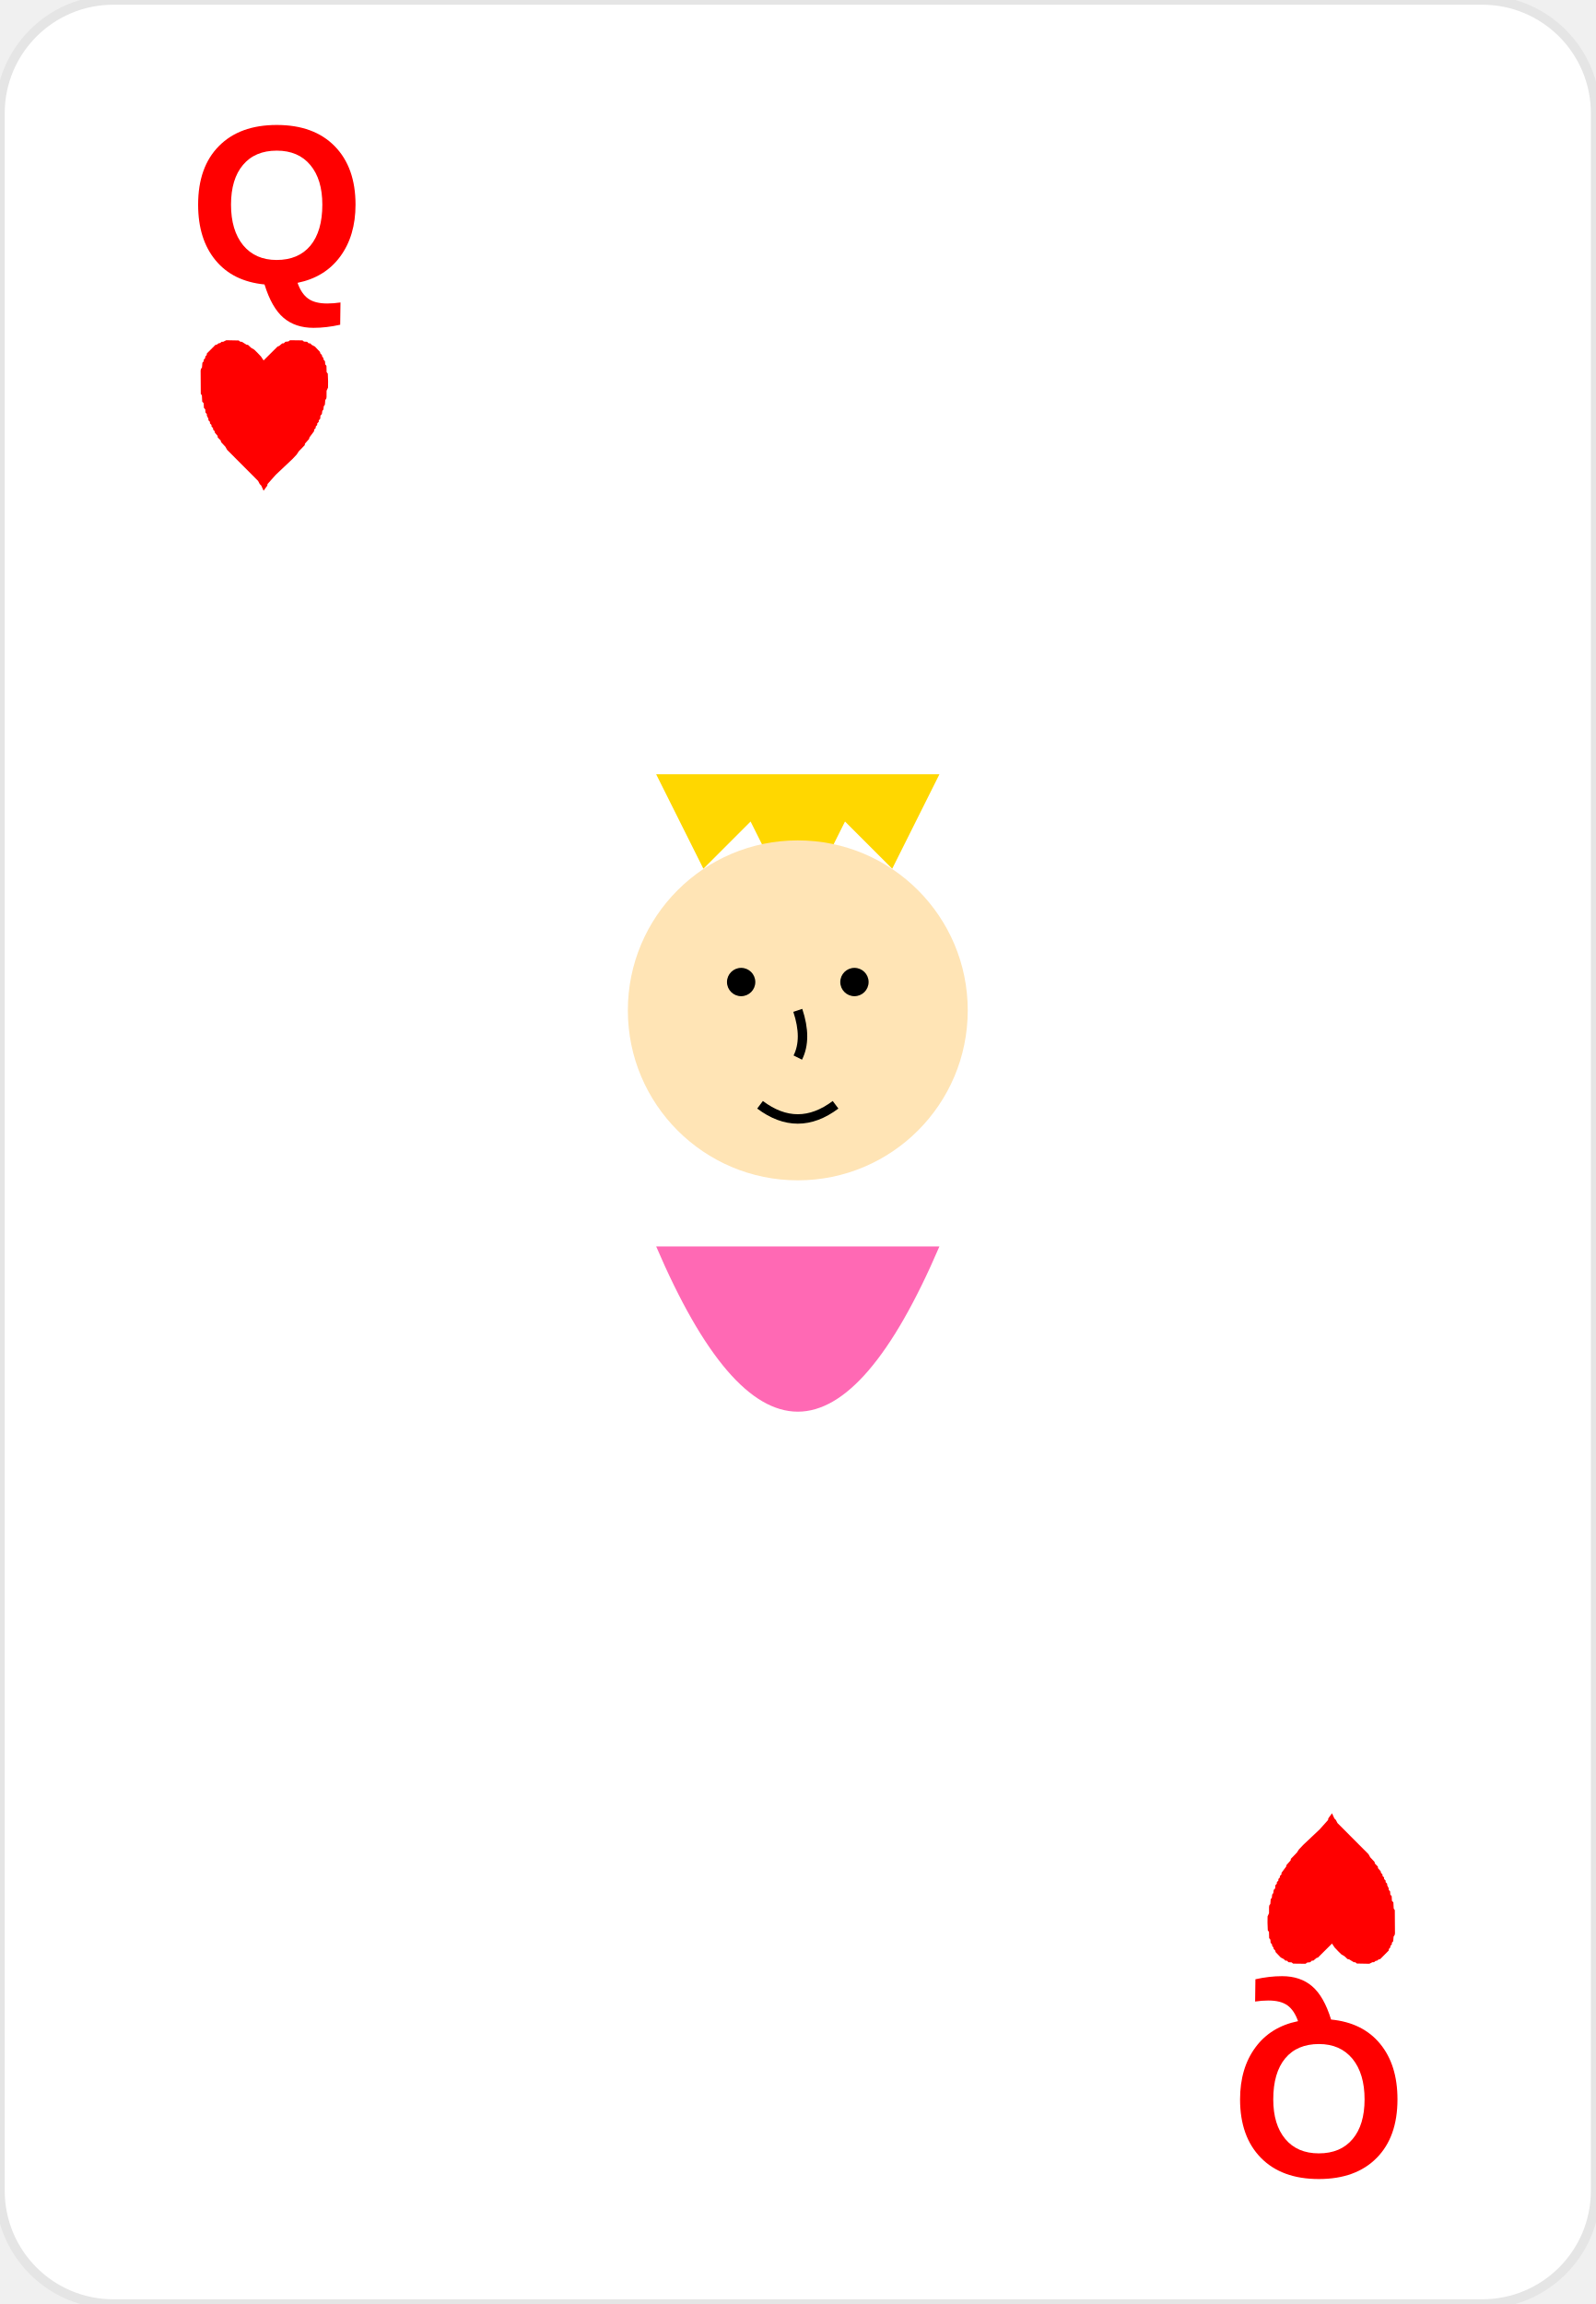
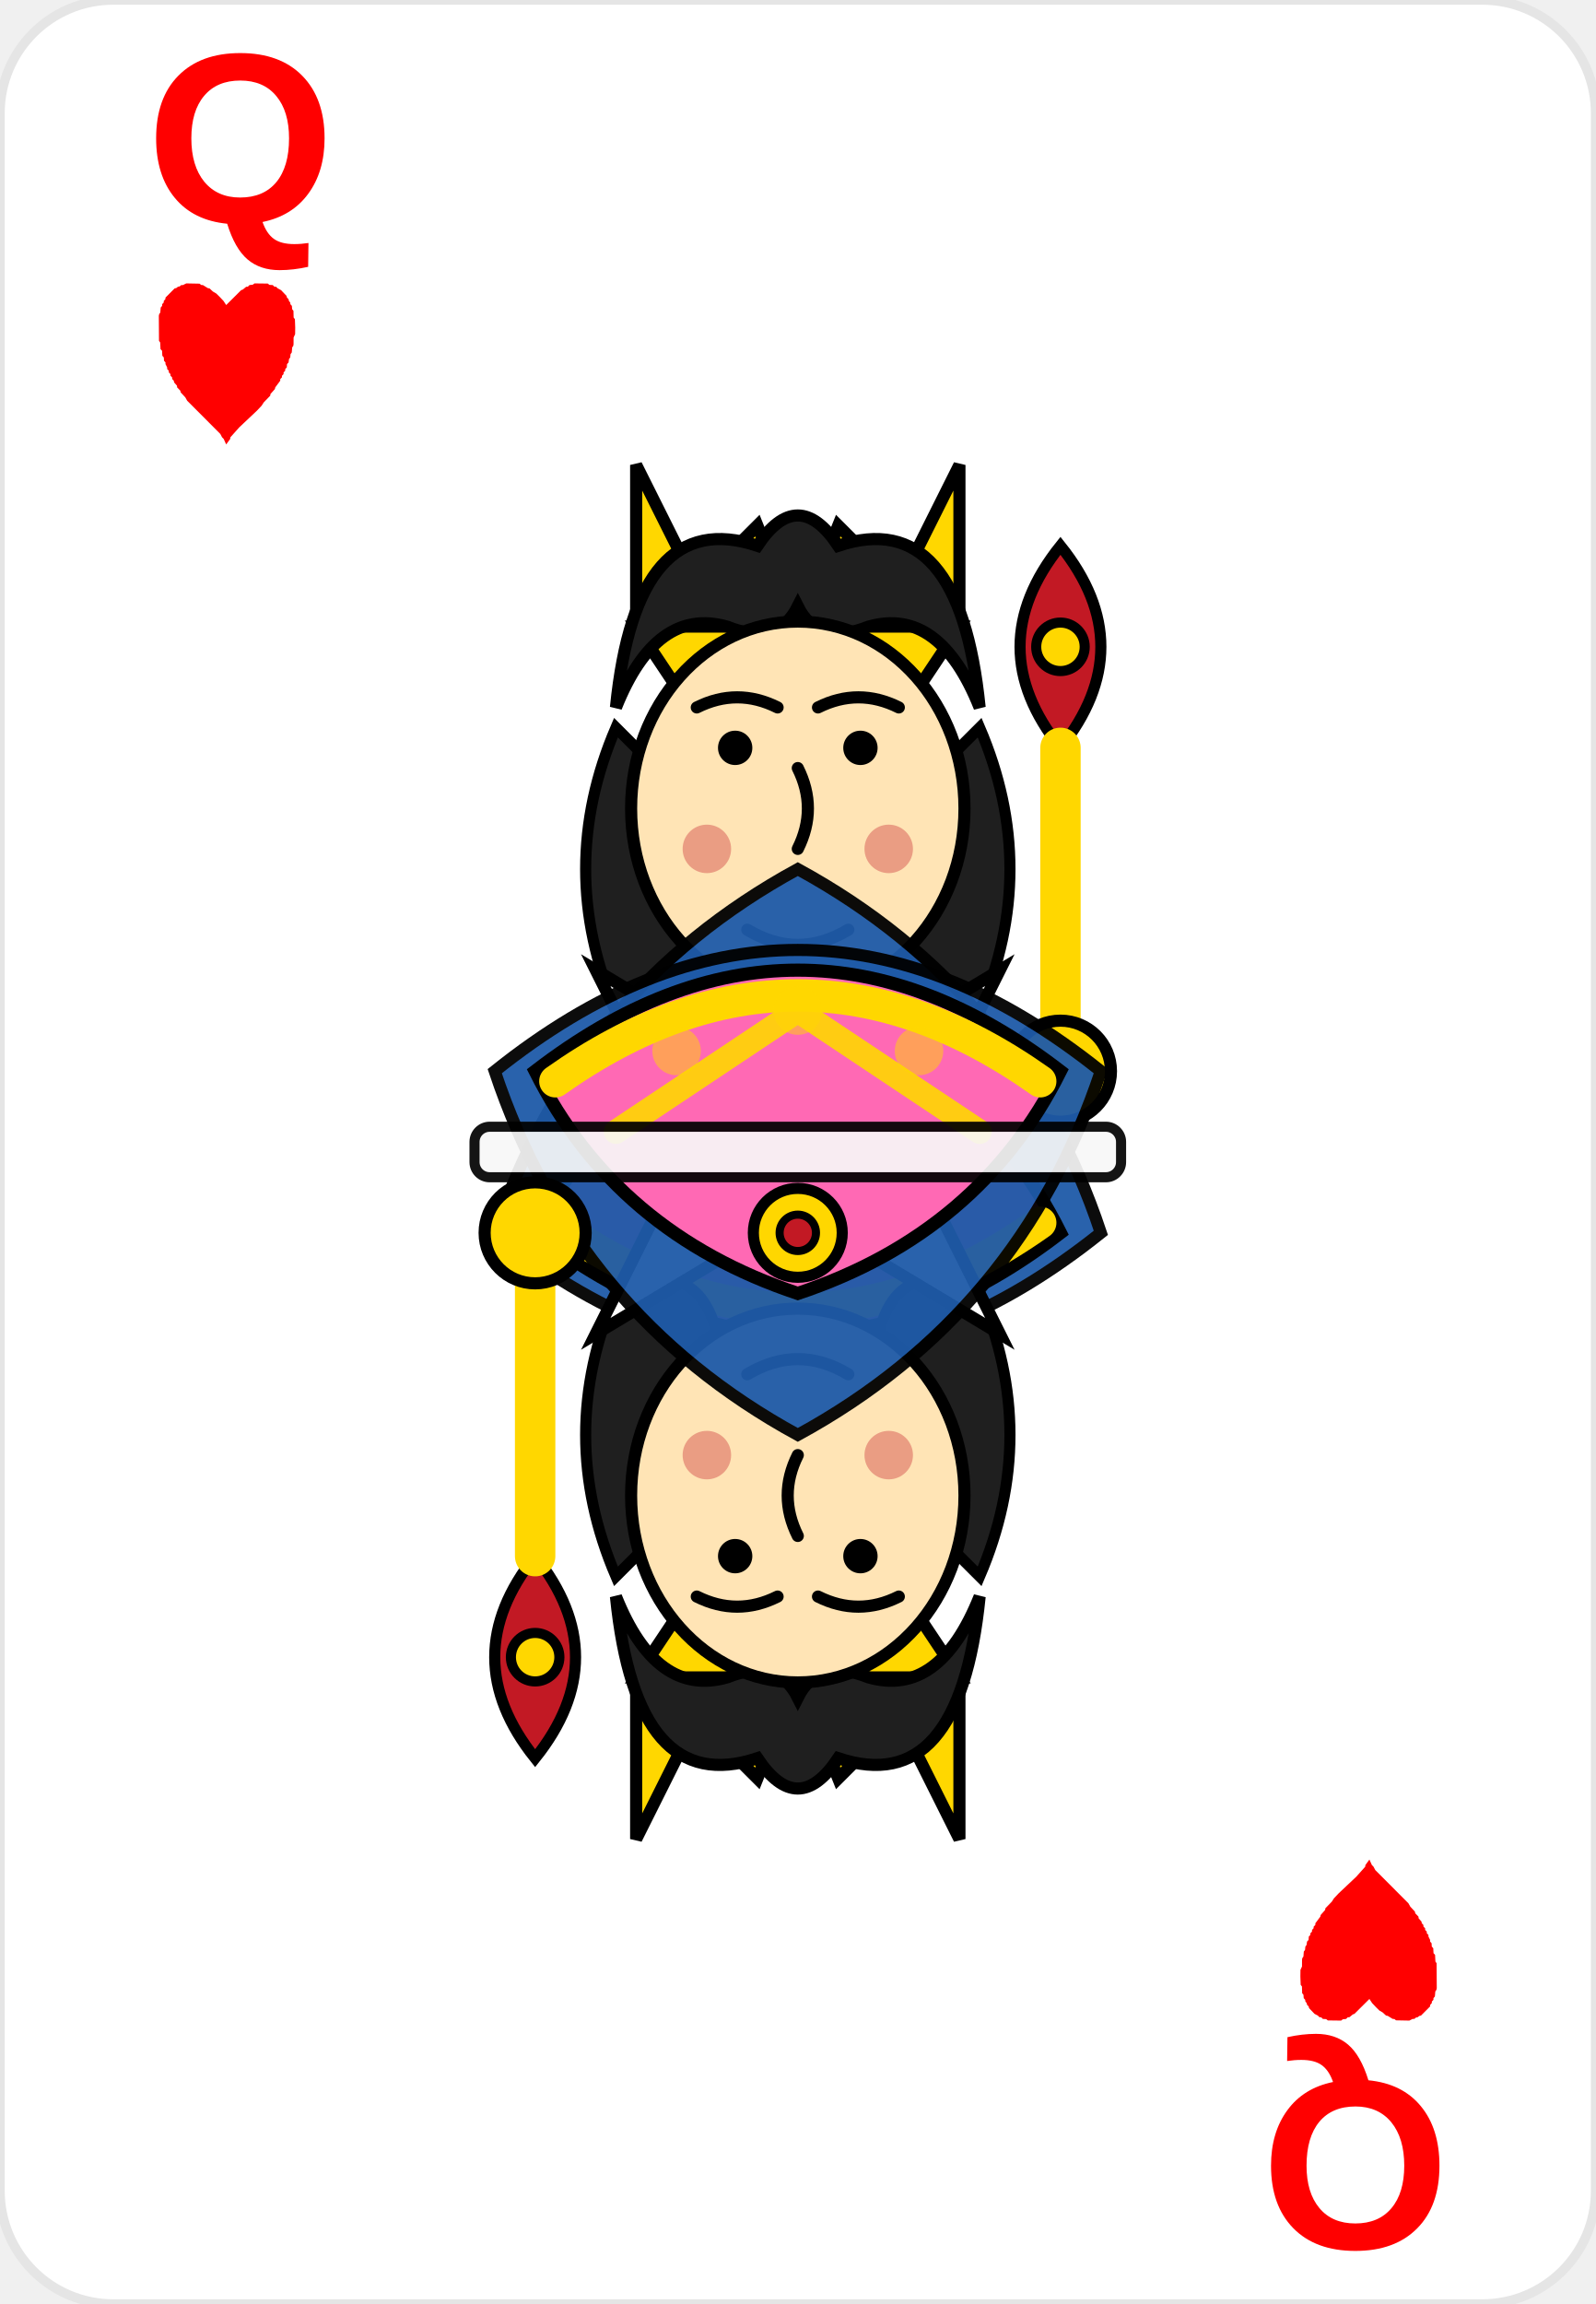
<svg xmlns="http://www.w3.org/2000/svg" width="169" height="244" viewBox="0 0 169 244" fill="none">
  <rect width="169" height="244" rx="12" fill="white" stroke="#E5E5E5" />
-   <g transform="translate(20, 30)">
-     <text font-family="Arial" font-size="24" font-weight="bold" fill="#FF0000">Q</text>
-     <g transform="translate(8, 14) scale(0.8)">
-       <path d="M-0.103,9.961 L-0.411,9.283 L-0.613,9.077 L-0.828,8.665 L-4.932,4.549 L-5.162,4.137 L-5.735,3.52 L-5.776,3.314 L-6.174,2.902 L-6.191,2.697 L-6.548,2.285 L-6.586,2.079 L-6.783,1.873 L-6.792,1.668 L-6.997,1.462 L-7,1.256 L-7.203,1.05 L-7.204,0.844 L-7.404,0.638 L-7.409,0.433 L-7.615,0.021 L-7.615,-0.185 L-7.797,-0.391 L-7.821,-0.802 L-8.004,-1.008 L-8.036,-1.625 L-8.228,-1.831 L-8.27,-2.655 L-8.417,-2.86 L-8.438,-5.948 L-8.396,-6.153 L-8.257,-6.359 L-8.205,-6.977 L-8.028,-7.182 L-8.026,-7.388 L-7.836,-7.594 L-7.821,-7.8 L-7.631,-8.006 L-7.609,-8.212 L-6.483,-9.341 L-6.277,-9.386 L-6.071,-9.549 L-5.865,-9.585 L-5.66,-9.755 L-5.454,-9.755 L-5.042,-9.961 L-3.396,-9.929 L-3.19,-9.763 L-2.984,-9.755 L-2.367,-9.374 L-2.161,-9.341 L-1.749,-8.958 L-1.338,-8.716 L-0.926,-8.312 L-0.442,-7.8 L-0.103,-7.285 L1.75,-9.129 L1.955,-9.199 L2.367,-9.543 L2.573,-9.551 L2.779,-9.755 L3.19,-9.802 L3.396,-9.961 L5.043,-9.941 L5.248,-9.777 L5.66,-9.754 L5.866,-9.551 L6.072,-9.546 L6.278,-9.343 L6.689,-9.126 L7.363,-8.417 L7.413,-8.212 L7.615,-8.006 L7.656,-7.8 L7.821,-7.594 L7.843,-7.388 L8.026,-7.182 L8.058,-6.771 L8.221,-6.565 L8.243,-5.742 L8.4,-5.536 L8.438,-4.507 L8.428,-3.684 L8.238,-3.272 L8.233,-2.449 L8.204,-2.243 L8.062,-2.037 L8.014,-1.42 L7.862,-1.214 L7.821,-0.802 L7.67,-0.596 L7.615,-0.185 L7.425,0.021 L7.396,0.433 L7.204,0.638 L7.199,0.844 L6.999,1.05 L6.998,1.256 L6.805,1.462 L6.792,1.668 L6.588,1.873 L6.584,2.079 L5.97,2.902 L5.923,3.108 L5.376,3.726 L5.345,3.932 L4.548,4.755 L4.284,5.166 L3.701,5.784 L1.52,7.842 L0.418,9.077 L0.391,9.283 Z" fill="red" />
+   <g transform="translate(84.5 122) scale(1.07) translate(-84.5 -122)">
+     <g transform="translate(20, 30)">
+       <text font-family="Arial" font-size="24" font-weight="bold" fill="#FF0000">Q</text>
+       <g transform="translate(8, 14) scale(0.8)">
+         <path d="M-0.103,9.961 L-0.411,9.283 L-0.613,9.077 L-0.828,8.665 L-4.932,4.549 L-5.162,4.137 L-5.735,3.52 L-5.776,3.314 L-6.174,2.902 L-6.191,2.697 L-6.548,2.285 L-6.586,2.079 L-6.783,1.873 L-6.792,1.668 L-6.997,1.462 L-7,1.256 L-7.203,1.05 L-7.204,0.844 L-7.404,0.638 L-7.409,0.433 L-7.615,0.021 L-7.615,-0.185 L-7.797,-0.391 L-7.821,-0.802 L-8.004,-1.008 L-8.036,-1.625 L-8.228,-1.831 L-8.27,-2.655 L-8.417,-2.86 L-8.438,-5.948 L-8.396,-6.153 L-8.257,-6.359 L-8.205,-6.977 L-8.028,-7.182 L-8.026,-7.388 L-7.836,-7.594 L-7.821,-7.8 L-7.631,-8.006 L-7.609,-8.212 L-6.483,-9.341 L-6.277,-9.386 L-6.071,-9.549 L-5.865,-9.585 L-5.66,-9.755 L-5.454,-9.755 L-5.042,-9.961 L-3.396,-9.929 L-3.19,-9.763 L-2.984,-9.755 L-2.367,-9.374 L-2.161,-9.341 L-1.749,-8.958 L-1.338,-8.716 L-0.926,-8.312 L-0.442,-7.8 L-0.103,-7.285 L1.75,-9.129 L1.955,-9.199 L2.367,-9.543 L2.573,-9.551 L2.779,-9.755 L3.19,-9.802 L3.396,-9.961 L5.043,-9.941 L5.248,-9.777 L5.66,-9.754 L5.866,-9.551 L6.072,-9.546 L6.278,-9.343 L6.689,-9.126 L7.363,-8.417 L7.413,-8.212 L7.615,-8.006 L7.656,-7.8 L7.821,-7.594 L7.843,-7.388 L8.026,-7.182 L8.058,-6.771 L8.221,-6.565 L8.243,-5.742 L8.4,-5.536 L8.438,-4.507 L8.428,-3.684 L8.238,-3.272 L8.233,-2.449 L8.204,-2.243 L8.062,-2.037 L8.014,-1.42 L7.862,-1.214 L7.821,-0.802 L7.67,-0.596 L7.615,-0.185 L7.425,0.021 L7.396,0.433 L7.204,0.638 L7.199,0.844 L6.999,1.05 L6.998,1.256 L6.805,1.462 L6.792,1.668 L6.588,1.873 L6.584,2.079 L5.97,2.902 L5.923,3.108 L5.376,3.726 L5.345,3.932 L4.548,4.755 L4.284,5.166 L3.701,5.784 L1.52,7.842 L0.418,9.077 L0.391,9.283 Z" fill="red" />
+       </g>
+     </g>
+     <g transform="translate(149, 214) rotate(180)">
+       <text font-family="Arial" font-size="24" font-weight="bold" fill="#FF0000">Q</text>
+       <g transform="translate(8, 14) scale(0.8)">
+         <path d="M-0.103,9.961 L-0.411,9.283 L-0.613,9.077 L-0.828,8.665 L-4.932,4.549 L-5.162,4.137 L-5.735,3.52 L-5.776,3.314 L-6.174,2.902 L-6.191,2.697 L-6.548,2.285 L-6.586,2.079 L-6.783,1.873 L-6.792,1.668 L-6.997,1.462 L-7,1.256 L-7.203,1.05 L-7.204,0.844 L-7.404,0.638 L-7.409,0.433 L-7.615,0.021 L-7.615,-0.185 L-7.797,-0.391 L-7.821,-0.802 L-8.004,-1.008 L-8.036,-1.625 L-8.228,-1.831 L-8.27,-2.655 L-8.417,-2.86 L-8.438,-5.948 L-8.396,-6.153 L-8.257,-6.359 L-8.205,-6.977 L-8.028,-7.182 L-8.026,-7.388 L-7.836,-7.594 L-7.821,-7.8 L-7.631,-8.006 L-7.609,-8.212 L-6.483,-9.341 L-6.277,-9.386 L-6.071,-9.549 L-5.865,-9.585 L-5.66,-9.755 L-5.454,-9.755 L-5.042,-9.961 L-3.396,-9.929 L-3.19,-9.763 L-2.984,-9.755 L-2.367,-9.374 L-2.161,-9.341 L-1.749,-8.958 L-1.338,-8.716 L-0.926,-8.312 L-0.442,-7.8 L-0.103,-7.285 L1.75,-9.129 L1.955,-9.199 L2.367,-9.543 L2.573,-9.551 L2.779,-9.755 L3.19,-9.802 L3.396,-9.961 L5.043,-9.941 L5.248,-9.777 L5.66,-9.754 L5.866,-9.551 L6.072,-9.546 L6.278,-9.343 L6.689,-9.126 L7.363,-8.417 L7.413,-8.212 L7.615,-8.006 L7.656,-7.8 L7.821,-7.594 L7.843,-7.388 L8.026,-7.182 L8.058,-6.771 L8.221,-6.565 L8.243,-5.742 L8.4,-5.536 L8.438,-4.507 L8.428,-3.684 L8.238,-3.272 L8.233,-2.449 L8.204,-2.243 L8.062,-2.037 L8.014,-1.42 L7.862,-1.214 L7.821,-0.802 L7.67,-0.596 L7.615,-0.185 L7.425,0.021 L7.396,0.433 L7.204,0.638 L7.199,0.844 L6.999,1.05 L6.998,1.256 L6.805,1.462 L6.792,1.668 L6.588,1.873 L6.584,2.079 L5.97,2.902 L5.923,3.108 L5.376,3.726 L5.345,3.932 L4.548,4.755 L4.284,5.166 L3.701,5.784 L1.52,7.842 L0.418,9.077 L0.391,9.283 Z" fill="red" />
+       </g>
+     </g>
+     <g transform="translate(84.5, 122)">
+       <g>
+         <g>
+           <g>
+             <path d="M-16 -68 L-10 -56 L-4 -62 L0 -52 L4 -62 L10 -56 L16 -68 L16 -50 L-16 -50 Z" fill="#FFD700" stroke="#000000" stroke-width="1.2" />
+             <path d="M-16 -52 L16 -52 L12 -46 L0 -44 L-12 -46 Z" fill="#FFD700" stroke="#000000" stroke-width="1.2" />
+             <circle cx="0" cy="-56" r="3.2" fill="#C21924" stroke="#000000" stroke-width="1" />
+             <circle cx="-9" cy="-56" r="2.1" fill="#1E5AA8" stroke="#000000" stroke-width="0.9" />
+             <circle cx="9" cy="-56" r="2.1" fill="#1E5AA8" stroke="#000000" stroke-width="0.9" />
+           </g>
+           <g>
+             <path d="M-18 -44 Q-16 -64 -4 -60 Q0 -66 4 -60 Q16 -64 18 -44                    Q14 -54 7 -52 Q2 -50 0 -54 Q-2 -50 -7 -52 Q-14 -54 -18 -44 Z" fill="#1F1F1F" stroke="#000000" stroke-width="1.2" />
+             <path d="M-18 -42 Q-24 -28 -18 -14 Q-10 -10 -8 -18 Q-12 -26 -10 -34 Z" fill="#1F1F1F" stroke="#000000" stroke-width="1.1" />
+             <path d="M18 -42 Q24 -28 18 -14 Q10 -10 8 -18 Q12 -26 10 -34 Z" fill="#1F1F1F" stroke="#000000" stroke-width="1.1" />
+           </g>
+           <ellipse cx="0" cy="-34" rx="16.5" ry="18.5" fill="#FFE4B5" stroke="#000000" stroke-width="1.2" />
+           <circle cx="-9" cy="-30" r="2.4" fill="#C21924" opacity="0.35" />
+           <circle cx="9" cy="-30" r="2.4" fill="#C21924" opacity="0.35" />
+           <circle cx="-6.2" cy="-40" r="1.7" fill="#000000" />
+           <circle cx="6.2" cy="-40" r="1.7" fill="#000000" />
+           <path d="M-10 -44 Q-6 -46 -2 -44" stroke="#000000" stroke-width="1.2" fill="none" stroke-linecap="round" />
+           <path d="M2 -44 Q6 -46 10 -44" stroke="#000000" stroke-width="1.2" fill="none" stroke-linecap="round" />
+           <path d="M0 -38 Q2 -34 0 -30" stroke="#000000" stroke-width="1.2" fill="none" stroke-linecap="round" />
+           <path d="M-5 -22 Q0 -19 5 -22" stroke="#000000" stroke-width="1.2" fill="none" stroke-linecap="round" />
+           <path d="M-20 -18 L0 -6 L20 -18 L12 -2 L0 3 L-12 -2 Z" fill="#FFFFFF" stroke="#000000" stroke-width="1.2" />
+           <path d="M-30 8 Q0 32 30 8 Q22 -16 0 -28 Q-22 -16 -30 8 Z" fill="#1E5AA8" stroke="#000000" stroke-width="1.2" opacity="0.95" />
+           <path d="M-26 8 Q0 28 26 8 Q18 -8 0 -14 Q-18 -8 -26 8 Z" fill="#FF69B4" stroke="#000000" stroke-width="1.3" />
+           <path d="M-24 7 Q0 24 24 7" stroke="#FFD700" stroke-width="3.2" stroke-linecap="round" />
+           <path d="M-18 2 L0 14 L18 2" stroke="#FFD700" stroke-width="2.4" stroke-linecap="round" opacity="0.9" />
+           <circle cx="0" cy="-8" r="4.4" fill="#FFD700" stroke="#000000" stroke-width="1.1" />
+           <circle cx="0" cy="-8" r="1.8" fill="#C21924" stroke="#000000" stroke-width="0.8" />
+           <g opacity="0.9">
+             <circle cx="-12" cy="10" r="2.4" fill="#FFD700" opacity="0.55" />
+             <circle cx="0" cy="14" r="2.4" fill="#FFD700" opacity="0.55" />
+             <circle cx="12" cy="10" r="2.4" fill="#FFD700" opacity="0.55" />
+           </g>
+           <g>
+             <path d="M26 -60 Q34 -50 26 -40 Q18 -50 26 -60 Z" fill="#C21924" stroke="#000000" stroke-width="1.1" />
+             <circle cx="26" cy="-50" r="2.4" fill="#FFD700" stroke="#000000" stroke-width="1" />
+             <path d="M26 -40 L26 -8" stroke="#FFD700" stroke-width="4" stroke-linecap="round" />
+             <circle cx="26" cy="-8" r="5" fill="#FFD700" stroke="#000000" stroke-width="1.2" />
+           </g>
+         </g>
+         <g transform="rotate(180)">
+           <g>
+             <path d="M-16 -68 L-10 -56 L-4 -62 L0 -52 L4 -62 L10 -56 L16 -68 L16 -50 L-16 -50 Z" fill="#FFD700" stroke="#000000" stroke-width="1.2" />
+             <path d="M-16 -52 L16 -52 L12 -46 L0 -44 L-12 -46 Z" fill="#FFD700" stroke="#000000" stroke-width="1.2" />
+             <circle cx="0" cy="-56" r="3.2" fill="#C21924" stroke="#000000" stroke-width="1" />
+             <circle cx="-9" cy="-56" r="2.1" fill="#1E5AA8" stroke="#000000" stroke-width="0.9" />
+             <circle cx="9" cy="-56" r="2.1" fill="#1E5AA8" stroke="#000000" stroke-width="0.9" />
+           </g>
+           <g>
+             <path d="M-18 -44 Q-16 -64 -4 -60 Q0 -66 4 -60 Q16 -64 18 -44                    Q14 -54 7 -52 Q2 -50 0 -54 Q-2 -50 -7 -52 Q-14 -54 -18 -44 Z" fill="#1F1F1F" stroke="#000000" stroke-width="1.2" />
+             <path d="M-18 -42 Q-24 -28 -18 -14 Q-10 -10 -8 -18 Q-12 -26 -10 -34 Z" fill="#1F1F1F" stroke="#000000" stroke-width="1.1" />
+             <path d="M18 -42 Q24 -28 18 -14 Q10 -10 8 -18 Q12 -26 10 -34 Z" fill="#1F1F1F" stroke="#000000" stroke-width="1.1" />
+           </g>
+           <ellipse cx="0" cy="-34" rx="16.5" ry="18.5" fill="#FFE4B5" stroke="#000000" stroke-width="1.2" />
+           <circle cx="-9" cy="-30" r="2.4" fill="#C21924" opacity="0.35" />
+           <circle cx="9" cy="-30" r="2.4" fill="#C21924" opacity="0.35" />
+           <circle cx="-6.2" cy="-40" r="1.7" fill="#000000" />
+           <circle cx="6.2" cy="-40" r="1.7" fill="#000000" />
+           <path d="M-10 -44 Q-6 -46 -2 -44" stroke="#000000" stroke-width="1.2" fill="none" stroke-linecap="round" />
+           <path d="M2 -44 Q6 -46 10 -44" stroke="#000000" stroke-width="1.2" fill="none" stroke-linecap="round" />
+           <path d="M0 -38 Q2 -34 0 -30" stroke="#000000" stroke-width="1.2" fill="none" stroke-linecap="round" />
+           <path d="M-5 -22 Q0 -19 5 -22" stroke="#000000" stroke-width="1.2" fill="none" stroke-linecap="round" />
+           <path d="M-20 -18 L0 -6 L20 -18 L12 -2 L0 3 L-12 -2 Z" fill="#FFFFFF" stroke="#000000" stroke-width="1.2" />
+           <path d="M-30 8 Q0 32 30 8 Q22 -16 0 -28 Q-22 -16 -30 8 Z" fill="#1E5AA8" stroke="#000000" stroke-width="1.2" opacity="0.95" />
+           <path d="M-26 8 Q0 28 26 8 Q18 -8 0 -14 Q-18 -8 -26 8 Z" fill="#FF69B4" stroke="#000000" stroke-width="1.3" />
+           <path d="M-24 7 Q0 24 24 7" stroke="#FFD700" stroke-width="3.2" stroke-linecap="round" />
+           <path d="M-18 2 L0 14 L18 2" stroke="#FFD700" stroke-width="2.4" stroke-linecap="round" opacity="0.9" />
+           <circle cx="0" cy="-8" r="4.4" fill="#FFD700" stroke="#000000" stroke-width="1.1" />
+           <circle cx="0" cy="-8" r="1.8" fill="#C21924" stroke="#000000" stroke-width="0.8" />
+           <g opacity="0.9">
+             <circle cx="-12" cy="10" r="2.4" fill="#FFD700" opacity="0.55" />
+             <circle cx="0" cy="14" r="2.4" fill="#FFD700" opacity="0.55" />
+             <circle cx="12" cy="10" r="2.4" fill="#FFD700" opacity="0.55" />
+           </g>
+           <g>
+             <path d="M26 -60 Q34 -50 26 -40 Q18 -50 26 -60 Z" fill="#C21924" stroke="#000000" stroke-width="1.1" />
+             <circle cx="26" cy="-50" r="2.4" fill="#FFD700" stroke="#000000" stroke-width="1" />
+             <path d="M26 -40 L26 -8" stroke="#FFD700" stroke-width="4" stroke-linecap="round" />
+             <circle cx="26" cy="-8" r="5" fill="#FFD700" stroke="#000000" stroke-width="1.2" />
+           </g>
+         </g>
+         <rect x="-32" y="-2.5" width="64" height="5" rx="1.5" fill="#F7F7F7" stroke="#000000" stroke-width="1" opacity="0.92" />
+       </g>
    </g>
  </g>
-   <g transform="translate(149, 214) rotate(180)">
-     <text font-family="Arial" font-size="24" font-weight="bold" fill="#FF0000">Q</text>
-     <g transform="translate(8, 14) scale(0.8)">
-       <path d="M-0.103,9.961 L-0.411,9.283 L-0.613,9.077 L-0.828,8.665 L-4.932,4.549 L-5.162,4.137 L-5.735,3.52 L-5.776,3.314 L-6.174,2.902 L-6.191,2.697 L-6.548,2.285 L-6.586,2.079 L-6.783,1.873 L-6.792,1.668 L-6.997,1.462 L-7,1.256 L-7.203,1.05 L-7.204,0.844 L-7.404,0.638 L-7.409,0.433 L-7.615,0.021 L-7.615,-0.185 L-7.797,-0.391 L-7.821,-0.802 L-8.004,-1.008 L-8.036,-1.625 L-8.228,-1.831 L-8.27,-2.655 L-8.417,-2.86 L-8.438,-5.948 L-8.396,-6.153 L-8.257,-6.359 L-8.205,-6.977 L-8.028,-7.182 L-8.026,-7.388 L-7.836,-7.594 L-7.821,-7.8 L-7.631,-8.006 L-7.609,-8.212 L-6.483,-9.341 L-6.277,-9.386 L-6.071,-9.549 L-5.865,-9.585 L-5.66,-9.755 L-5.454,-9.755 L-5.042,-9.961 L-3.396,-9.929 L-3.19,-9.763 L-2.984,-9.755 L-2.367,-9.374 L-2.161,-9.341 L-1.749,-8.958 L-1.338,-8.716 L-0.926,-8.312 L-0.442,-7.8 L-0.103,-7.285 L1.75,-9.129 L1.955,-9.199 L2.367,-9.543 L2.573,-9.551 L2.779,-9.755 L3.19,-9.802 L3.396,-9.961 L5.043,-9.941 L5.248,-9.777 L5.66,-9.754 L5.866,-9.551 L6.072,-9.546 L6.278,-9.343 L6.689,-9.126 L7.363,-8.417 L7.413,-8.212 L7.615,-8.006 L7.656,-7.8 L7.821,-7.594 L7.843,-7.388 L8.026,-7.182 L8.058,-6.771 L8.221,-6.565 L8.243,-5.742 L8.4,-5.536 L8.438,-4.507 L8.428,-3.684 L8.238,-3.272 L8.233,-2.449 L8.204,-2.243 L8.062,-2.037 L8.014,-1.42 L7.862,-1.214 L7.821,-0.802 L7.67,-0.596 L7.615,-0.185 L7.425,0.021 L7.396,0.433 L7.204,0.638 L7.199,0.844 L6.999,1.05 L6.998,1.256 L6.805,1.462 L6.792,1.668 L6.588,1.873 L6.584,2.079 L5.97,2.902 L5.923,3.108 L5.376,3.726 L5.345,3.932 L4.548,4.755 L4.284,5.166 L3.701,5.784 L1.52,7.842 L0.418,9.077 L0.391,9.283 Z" fill="red" />
-     </g>
-   </g>
-   <g transform="translate(84.5, 122)">
-     <path d="M-15 -40 L15 -40 L10 -30 L5 -35 L0 -25 L-5 -35 L-10 -30 Z" fill="#FFD700" />
-     <circle cx="0" cy="-15" r="18" fill="#FFE4B5" />
-     <circle cx="-6" cy="-18" r="1.5" fill="#000000" />
-     <circle cx="6" cy="-18" r="1.5" fill="#000000" />
-     <path d="M0 -15 Q1 -12 0 -10" stroke="#000000" fill="none" />
-     <path d="M-4 -5 Q0 -2 4 -5" stroke="#000000" fill="none" />
-     <path d="M-15 10 Q0 45 15 10" fill="#FF69B4" />
-   </g>
</svg>
